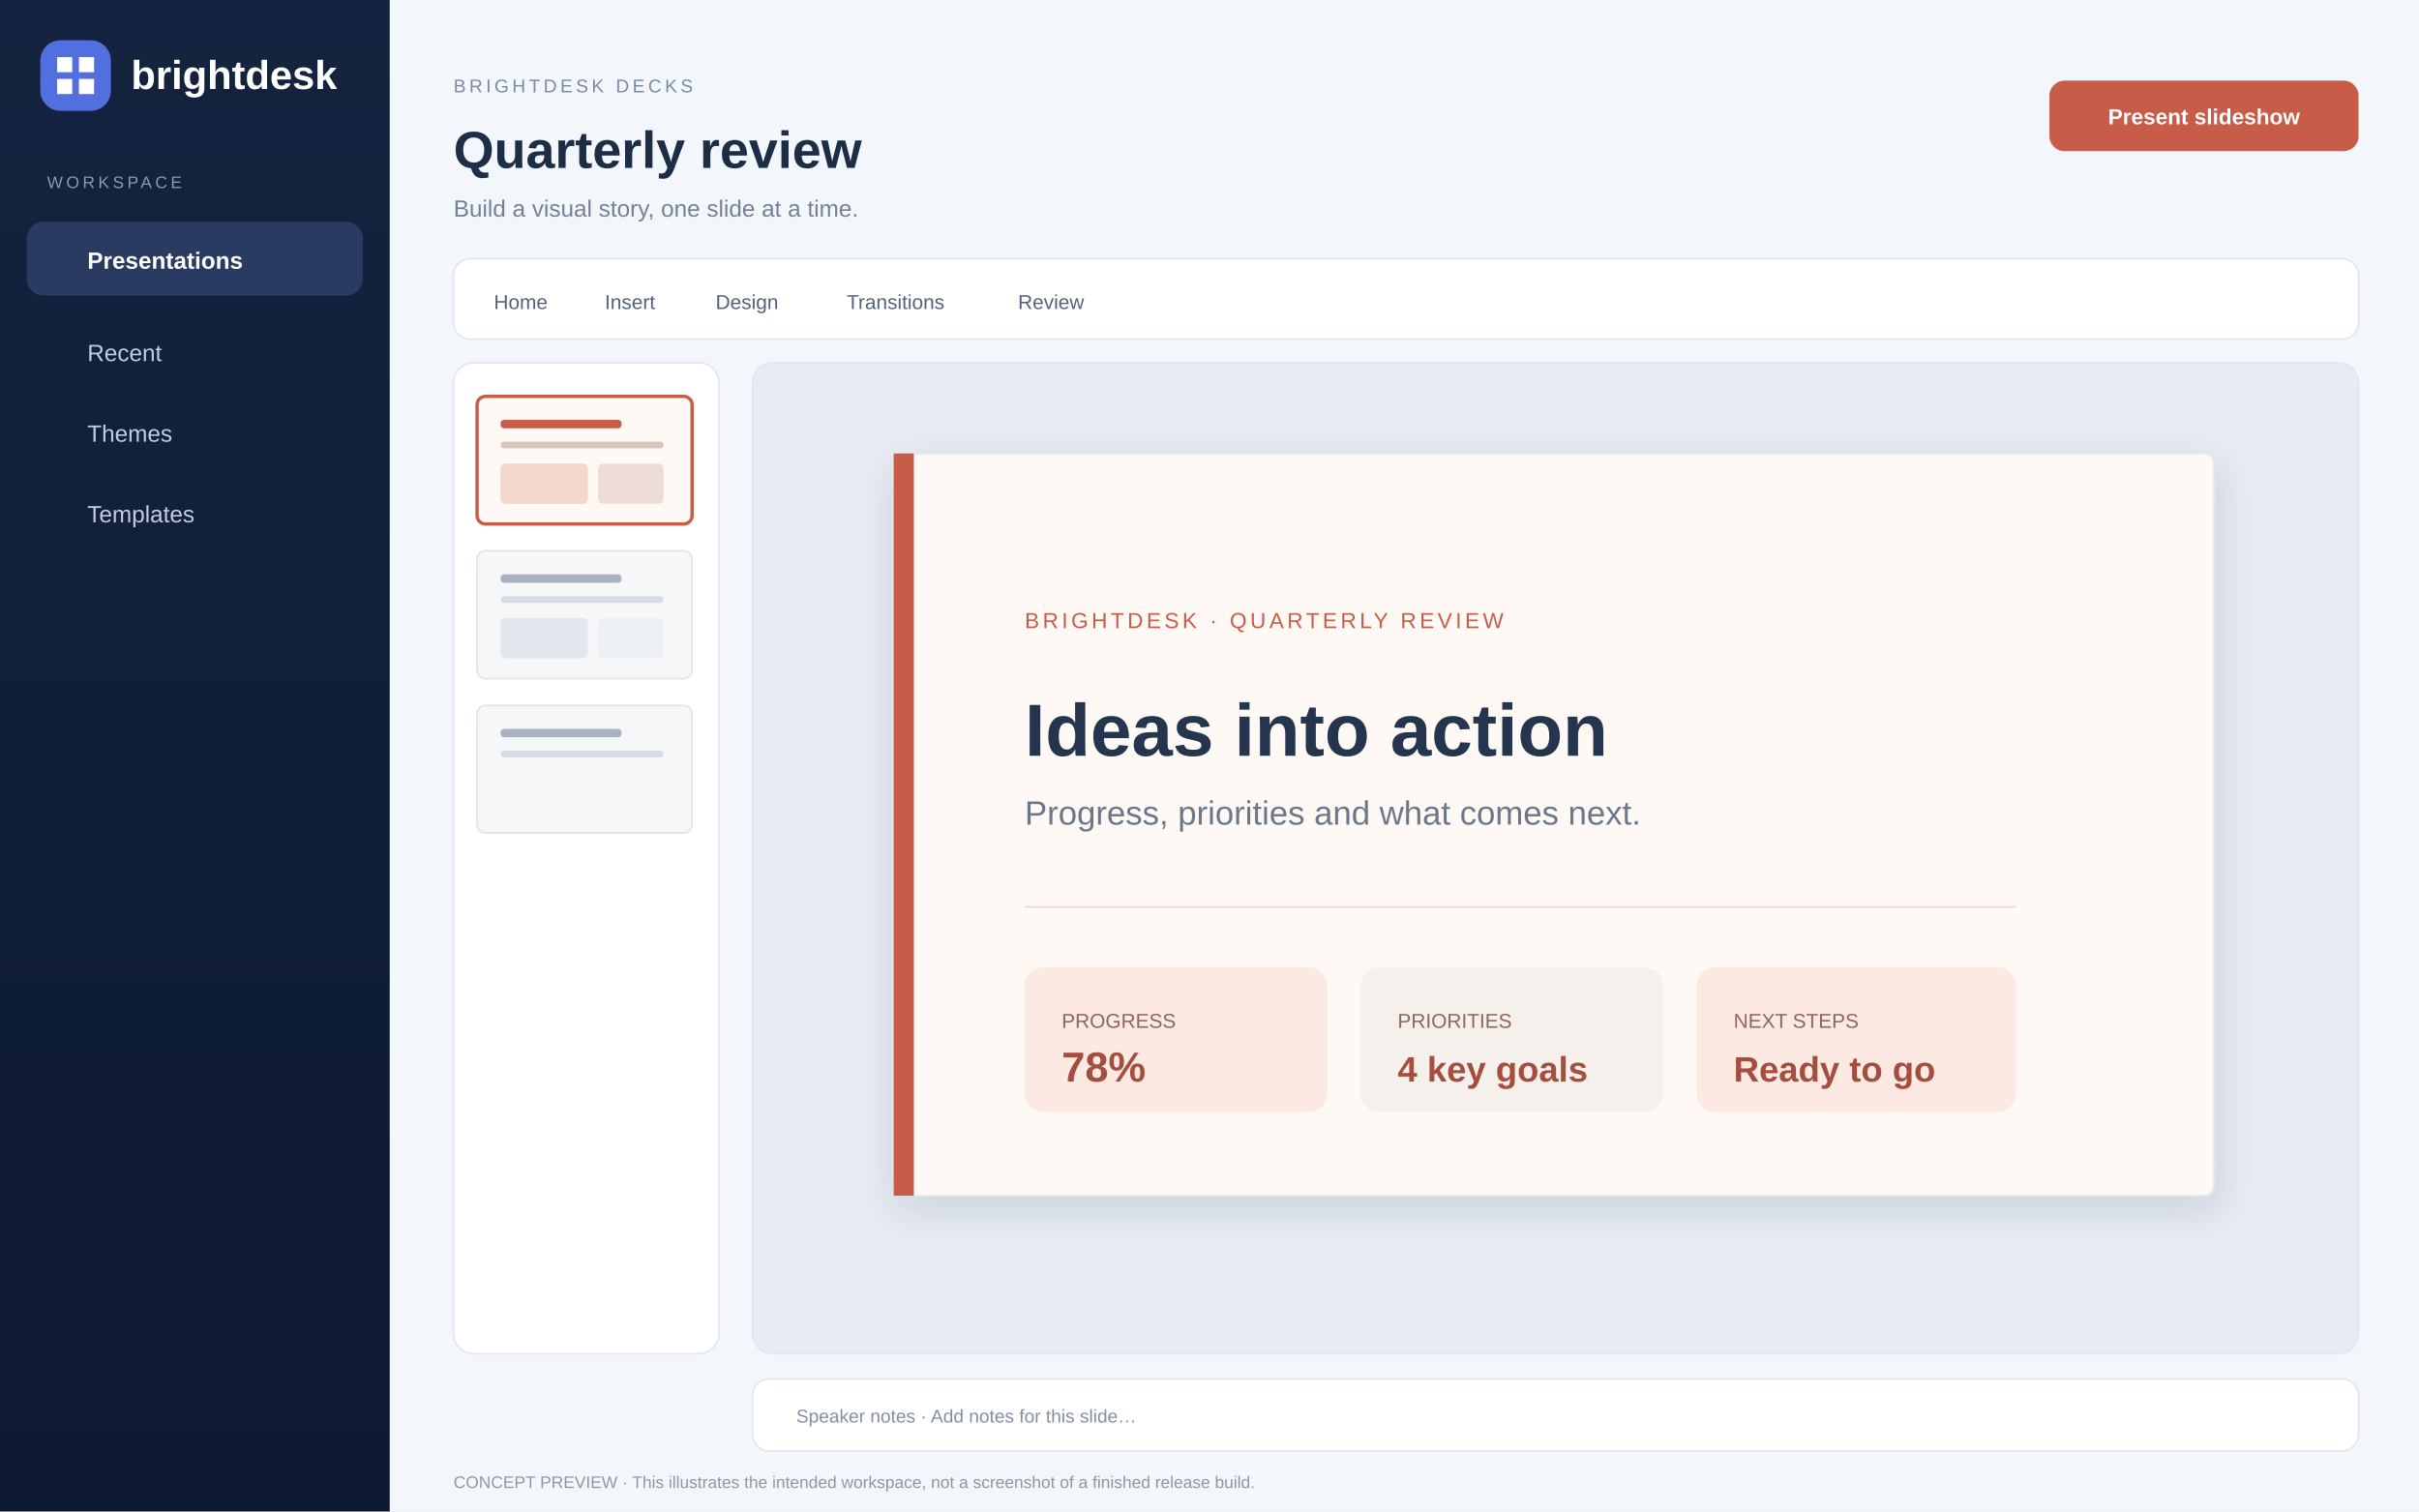
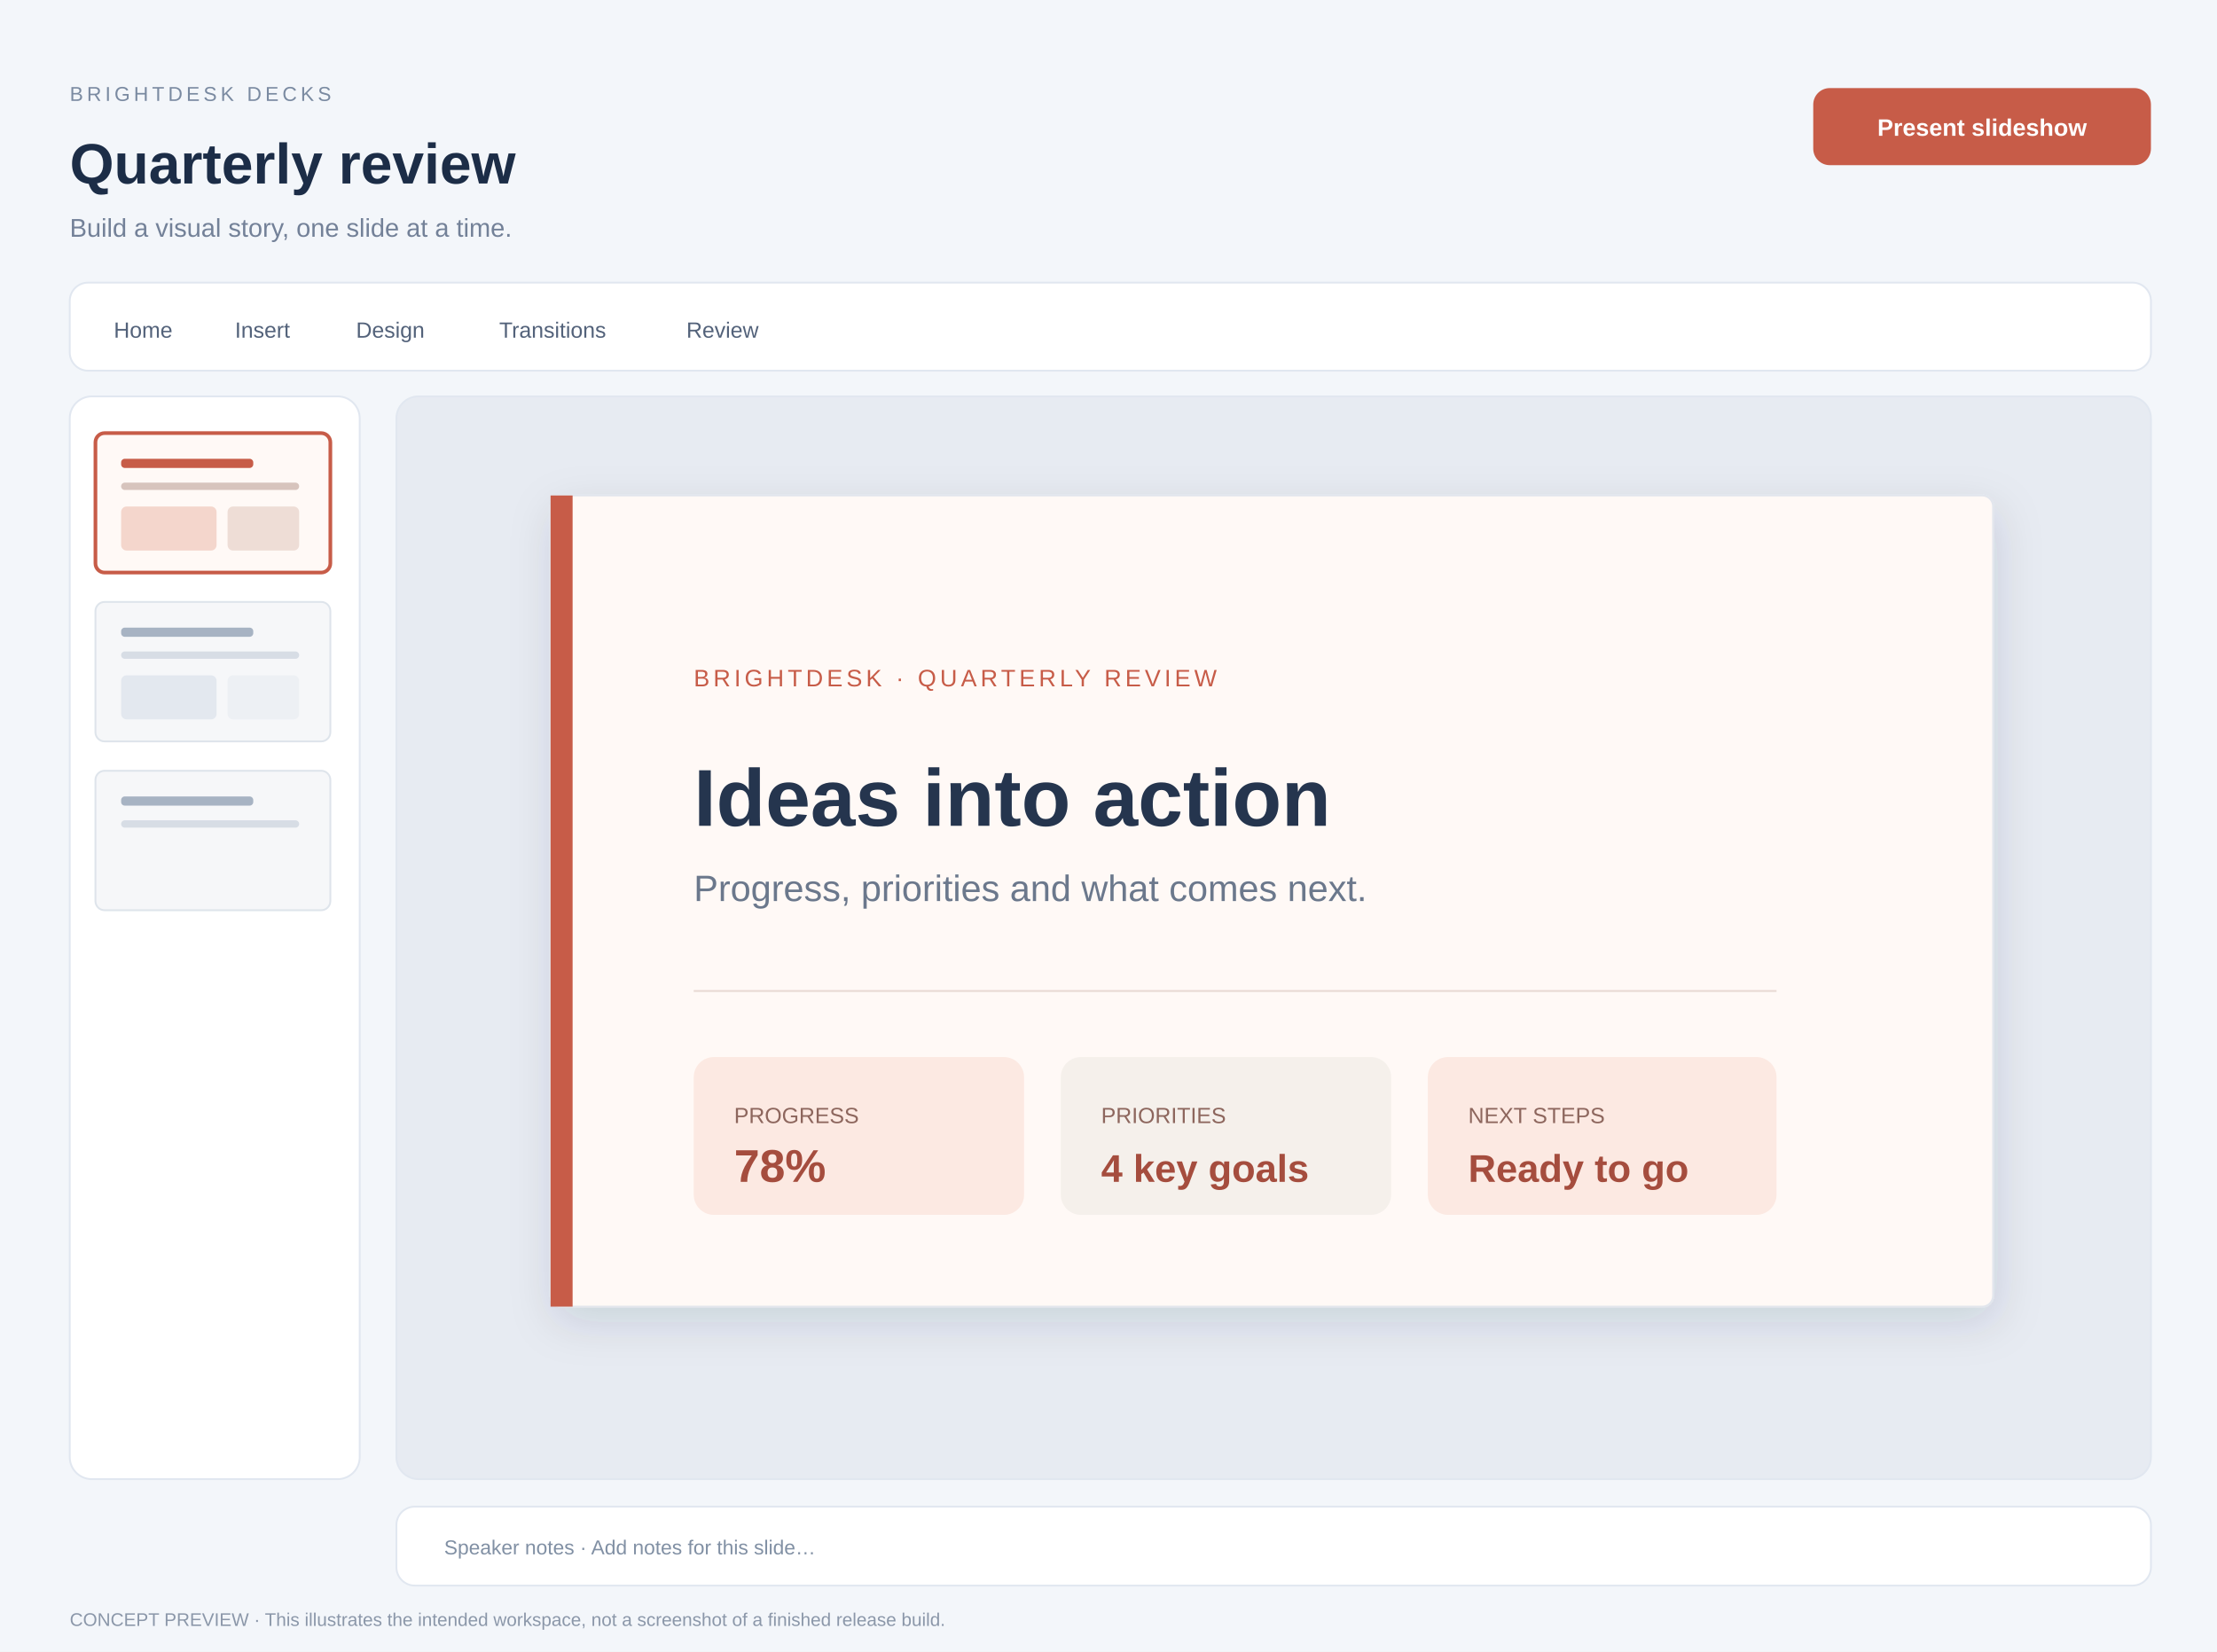
- <svg xmlns="http://www.w3.org/2000/svg" width="1440" height="900" viewBox="0 0 1440 900" role="img" aria-labelledby="t d">
+ <svg xmlns="http://www.w3.org/2000/svg" width="1208" height="900" viewBox="232 0 1208 900" role="img" aria-labelledby="t d">
  <defs>
    <linearGradient id="s" x2="0" y2="1">
      <stop stop-color="#14233F" />
      <stop offset="1" stop-color="#0D1930" />
    </linearGradient>
    <filter id="sh">
      <feDropShadow dy="8" stdDeviation="12" flood-color="#1C2D49" flood-opacity=".13" />
    </filter>
  </defs>
  <rect width="1440" height="900" fill="#F3F6FA" />
  <rect width="232" height="900" fill="url(#s)" />
  <rect x="24" y="24" width="42" height="42" rx="12" fill="#526FE0" />
  <path d="M34 34h9v9h-9zm13 0h9v9h-9zM34 47h9v9h-9zm13 0h9v9h-9z" fill="#fff" />
  <text x="78" y="53" font-family="Arial" font-size="24" font-weight="700" fill="#fff">brightdesk</text>
  <text x="28" y="112" font-family="Arial" font-size="10" letter-spacing="2" fill="#899AB6">WORKSPACE</text>
  <rect x="16" y="132" width="200" height="44" rx="10" fill="#293B60" />
  <text x="52" y="160" font-family="Arial" font-size="14" font-weight="700" fill="#fff">Presentations</text>
  <text x="52" y="215" font-family="Arial" font-size="14" fill="#C3CDE0">Recent</text>
  <text x="52" y="263" font-family="Arial" font-size="14" fill="#C3CDE0">Themes</text>
  <text x="52" y="311" font-family="Arial" font-size="14" fill="#C3CDE0">Templates</text>
  <text x="270" y="55" font-family="Arial" font-size="11" letter-spacing="2" fill="#7A8AA1">BRIGHTDESK DECKS</text>
  <text x="270" y="100" font-family="Arial" font-size="31" font-weight="700" fill="#1C2D47">Quarterly review</text>
  <text x="270" y="129" font-family="Arial" font-size="14" fill="#738198">Build a visual story, one slide at a time.</text>
  <rect x="1220" y="48" width="184" height="42" rx="9" fill="#C75C48" />
  <text x="1312" y="74" text-anchor="middle" font-family="Arial" font-size="13" font-weight="700" fill="#fff">Present slideshow</text>
  <rect x="270" y="154" width="1134" height="48" rx="10" fill="#fff" stroke="#E1E7F0" />
  <g font-family="Arial" font-size="12" fill="#53627A">
    <text x="294" y="184">Home</text>
    <text x="360" y="184">Insert</text>
    <text x="426" y="184">Design</text>
    <text x="504" y="184">Transitions</text>
    <text x="606" y="184">Review</text>
  </g>
  <rect x="270" y="216" width="158" height="590" rx="12" fill="#fff" stroke="#E1E7F0" />
  <g>
    <rect x="284" y="236" width="128" height="76" rx="5" fill="#FFF9F6" stroke="#C75C48" stroke-width="2" />
    <rect x="298" y="250" width="72" height="5" rx="2" fill="#C75C48" />
    <rect x="298" y="263" width="97" height="4" rx="2" fill="#D7C4BD" />
    <rect x="298" y="276" width="52" height="24" rx="3" fill="#F4D6CC" />
    <rect x="356" y="276" width="39" height="24" rx="3" fill="#EEDDD6" />
    <rect x="284" y="328" width="128" height="76" rx="5" fill="#F6F7F9" stroke="#DEE4EB" />
    <rect x="298" y="342" width="72" height="5" rx="2" fill="#A7B3C3" />
    <rect x="298" y="355" width="97" height="4" rx="2" fill="#D7DDE5" />
    <rect x="298" y="368" width="52" height="24" rx="3" fill="#E3E8EF" />
    <rect x="356" y="368" width="39" height="24" rx="3" fill="#EDF0F4" />
    <rect x="284" y="420" width="128" height="76" rx="5" fill="#F6F7F9" stroke="#DEE4EB" />
    <rect x="298" y="434" width="72" height="5" rx="2" fill="#A7B3C3" />
    <rect x="298" y="447" width="97" height="4" rx="2" fill="#D7DDE5" />
  </g>
  <rect x="448" y="216" width="956" height="590" rx="12" fill="#E7EBF2" stroke="#E1E7F0" />
  <rect x="532" y="270" width="786" height="442" rx="6" fill="#FFF9F6" stroke="#E2E6ED" filter="url(#sh)" />
  <rect x="532" y="270" width="12" height="442" fill="#C75C48" />
  <text x="610" y="374" font-family="Arial" font-size="13" letter-spacing="2" fill="#C75C48">BRIGHTDESK · QUARTERLY REVIEW</text>
  <text x="610" y="450" font-family="Arial" font-size="44" font-weight="700" fill="#25354E">Ideas into action</text>
  <text x="610" y="491" font-family="Arial" font-size="20" fill="#6B788C">Progress, priorities and what comes next.</text>
  <path d="M610 540h590" stroke="#E8D9D3" />
  <rect x="610" y="576" width="180" height="86" rx="11" fill="#FCE9E2" />
  <rect x="810" y="576" width="180" height="86" rx="11" fill="#F5F0EB" />
  <rect x="1010" y="576" width="190" height="86" rx="11" fill="#FCE9E2" />
  <text x="632" y="612" font-family="Arial" font-size="12" fill="#8D665D">PROGRESS</text>
  <text x="632" y="644" font-family="Arial" font-size="25" font-weight="700" fill="#A54D3E">78%</text>
  <text x="832" y="612" font-family="Arial" font-size="12" fill="#8D665D">PRIORITIES</text>
  <text x="832" y="644" font-family="Arial" font-size="21" font-weight="700" fill="#A54D3E">4 key goals</text>
  <text x="1032" y="612" font-family="Arial" font-size="12" fill="#8D665D">NEXT STEPS</text>
  <text x="1032" y="644" font-family="Arial" font-size="21" font-weight="700" fill="#A54D3E">Ready to go</text>
  <rect x="448" y="821" width="956" height="43" rx="10" fill="#fff" stroke="#E1E7F0" />
  <text x="474" y="847" font-family="Arial" font-size="11" fill="#8190A4">Speaker notes · Add notes for this slide…</text>
  <text x="270" y="886" font-family="Arial" font-size="10" fill="#8B97A9">CONCEPT PREVIEW · This illustrates the intended workspace, not a screenshot of a finished release build.</text>
</svg>
